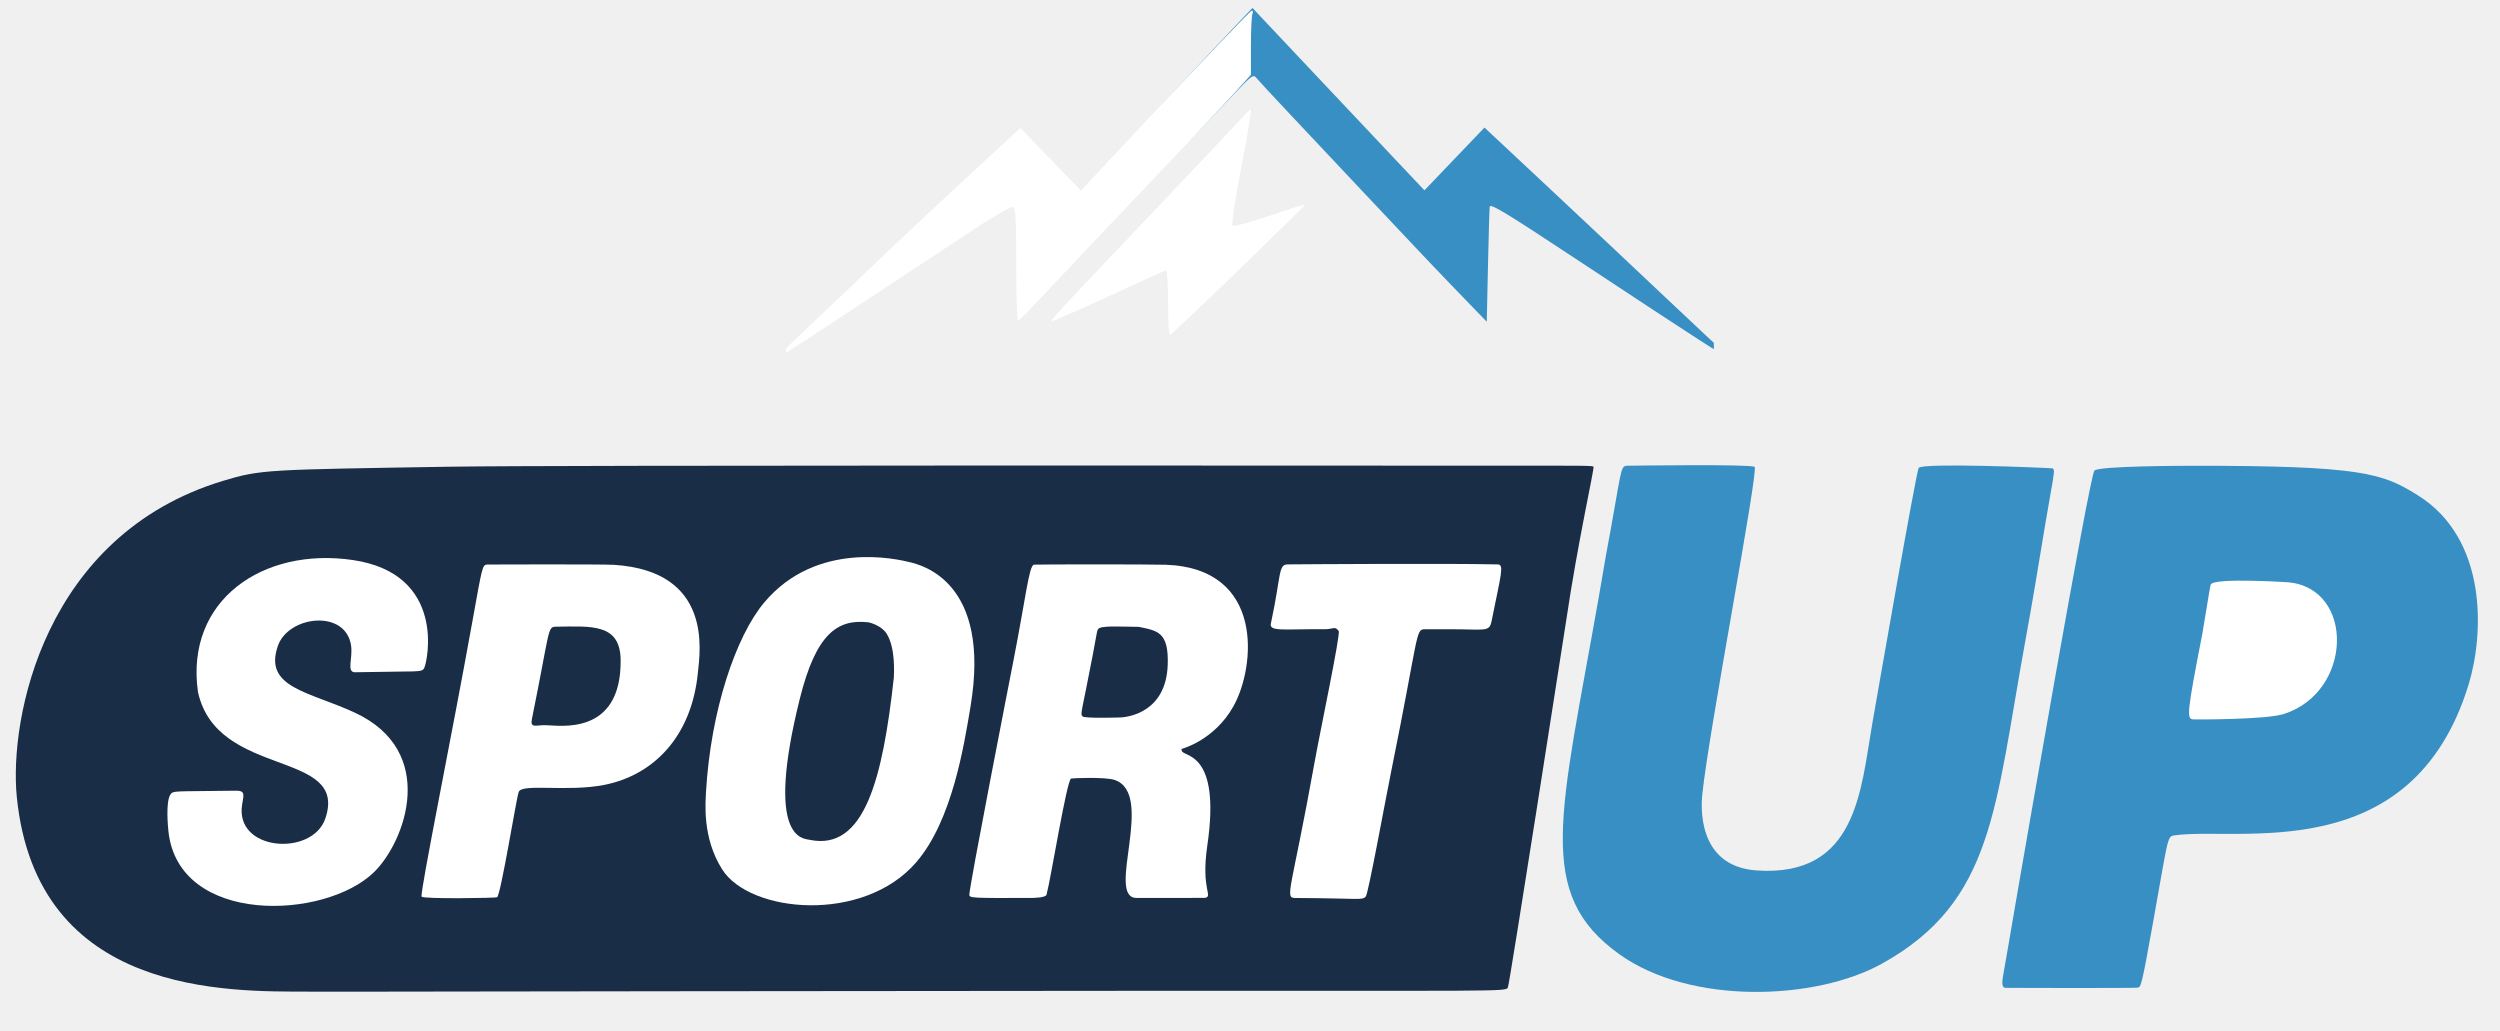
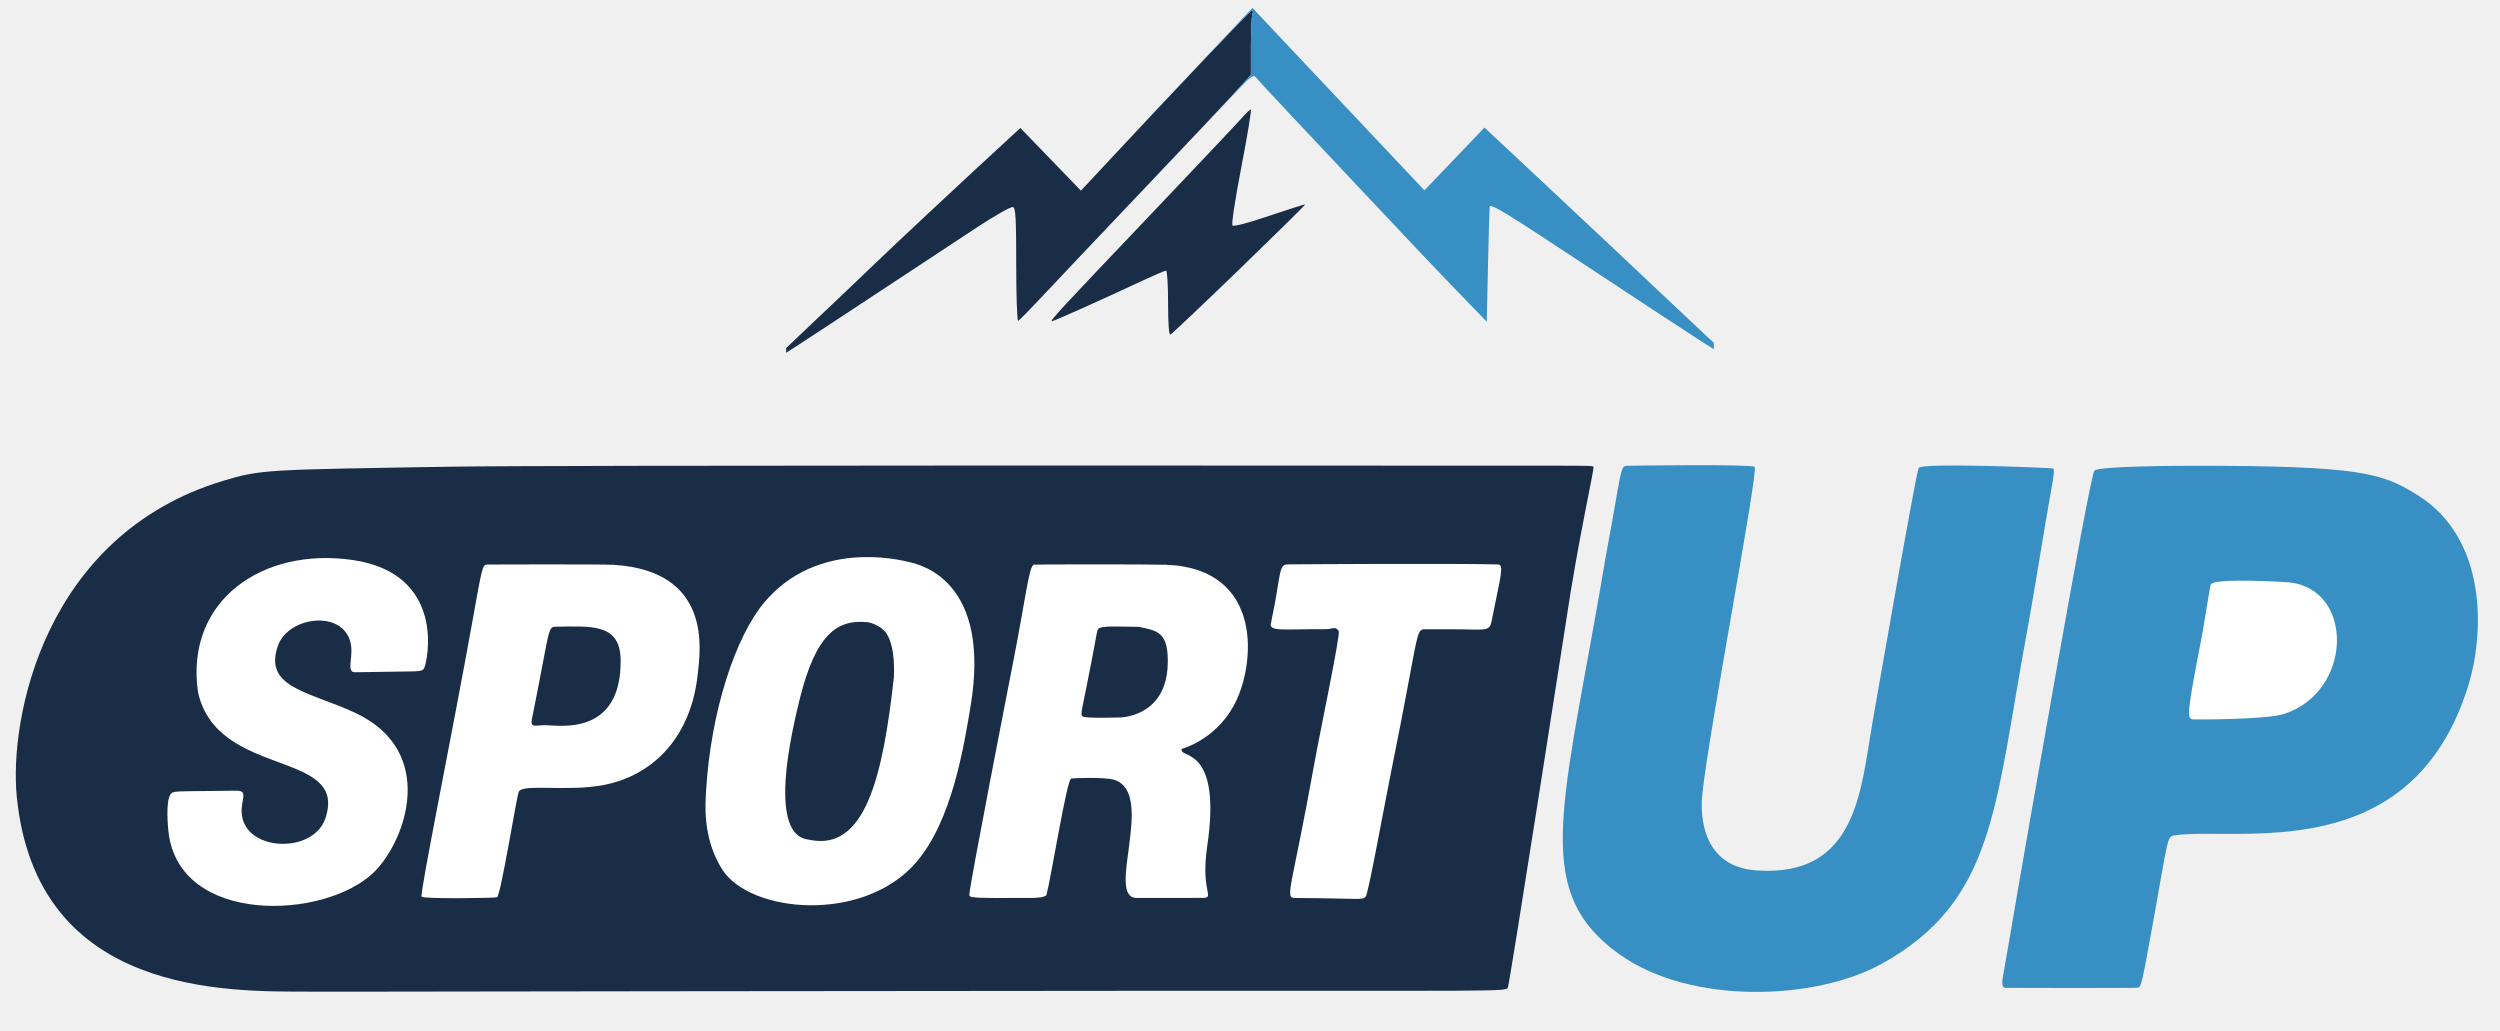
<svg xmlns="http://www.w3.org/2000/svg" viewBox="0 -176.9 1024 421.9">
  <svg x="322.0" y="-176.9" width="380" height="162.86" viewBox="1000 85 1680 720" overflow="hidden">
    <defs>
      <clipPath id="mtnClip">
        <rect x="1000" y="85" width="1680" height="720" />
      </clipPath>
    </defs>
    <g clip-path="url(#mtnClip)">
-       <path d="M2215.917,1492.708c-3.5,6.917 -48.208,7.25 -856.708,6.708c-469.125,-0.292 -868.292,-2.042 -887.042,-3.833c-39.75,-3.875 -106.375,-20.792 -130.708,-33.167c-105.333,-53.75 -154.25,-138.958 -148.25,-258.25c8.583,-170.042 102.417,-303.625 250.542,-356.583c10.042,-3.583 17.875,-6.667 25.792,-9.375c51.5,-17.458 108.875,-17.458 820,-17.375l1036.125,0c0,0 -11.072,6.146 -51.583,283.333c-56.896,389.296 -56.125,384.542 -58.167,388.542Zm-481.375,-110.083l-2.458,22.167l157.917,-1.583c149.833,-1.458 159.333,-2.042 185.875,-10.833c45.958,-15.25 84.708,-51.5 95.583,-89.417c7.542,-26.292 6.667,-64.667 -2.042,-87.292c-8.708,-22.708 -32.25,-44.875 -59.5,-56.083c-10.042,-4.125 -18.208,-8.542 -18.25,-9.792c0,-1.25 6.083,-4.542 13.542,-7.333c27.958,-10.417 51.792,-32.458 65.708,-60.75c12.25,-24.875 13.208,-29.75 11.792,-60.292c-1.292,-28.958 -3.125,-35.542 -14.167,-51.292c-6.958,-9.917 -20.417,-22.333 -29.917,-27.583c-33.167,-18.333 -63.917,-21.542 -206.333,-21.625c-72.75,-0.042 -132.292,1.417 -132.292,3.292c0,1.833 -14.167,100.75 -31.5,219.792c-17.333,119.042 -32.625,226.417 -33.958,238.625Zm271.542,-82.625c-8.583,4.375 -29.042,6.667 -67.542,7.625c-51.041,1.25 -55.208,0.792 -55.208,-6.208c0,-4.125 3.208,-28.875 7.083,-54.917l7.083,-47.417l54.375,1.708c59,1.833 69.458,5 79.333,24.125c13.625,26.375 1.917,61.417 -25.125,75.083Zm13.125,-198.792c-8.25,4.75 -85.292,10.792 -99.958,7.875c-7.958,-1.583 -8.125,-10.167 -1.208,-57l4.917,-33.333l50.75,-1.167c47,-1.083 51.333,-0.542 58.875,7.583c19.417,20.833 12.292,61.333 -13.375,76.042Zm-661.792,304.833c13.542,3.25 47.375,5.917 78.375,6.125c102.5,0.625 163.958,-25.375 204.958,-86.792c21.667,-32.458 30.958,-68.542 46.708,-181.625c11.833,-85.125 26.5,-184.458 31.208,-211.542l2,-11.583l-143.458,2.292l-13.208,95.833c-29.292,212.792 -32,227.75 -44.875,249.75c-27.917,47.667 -115.833,50.292 -137.708,4.167c-9.542,-20.125 -8.292,-37.292 14.417,-195.917c11.458,-80.042 20.833,-147.833 20.833,-150.708c0,-3.958 -16.708,-5.208 -69.792,-5.167l-69.792,0l-22.417,157.833c-24.792,174.375 -26.25,210.708 -10.125,246.292c16.667,36.75 60.75,68.375 112.875,81.042Zm-533.667,-4.958c1,1.75 78.917,2.667 173.208,2.083l171.375,-1.083l4.875,-33.333c2.708,-18.333 6.292,-42.25 8,-53.125l3.083,-19.792l-102.583,0c-83.25,0 -102.542,-1.042 -102.542,-5.625c0,-3.083 7.458,-57 16.583,-119.792c9.083,-62.792 20.375,-140.417 25.042,-172.5c4.625,-32.083 9.417,-62.542 10.583,-67.708l2.125,-9.375l-141.167,0l-2.375,11.458c-1.292,6.292 -12.708,83.667 -25.375,171.875c-12.708,88.208 -27.458,190.417 -32.833,227.083c-5.375,36.667 -8.958,68.083 -8,69.833Zm-250.833,9.083c17.958,4.083 113.958,-1.167 142.125,-7.792l29.625,-6.958l6.958,-44.583c3.792,-24.5 7.958,-50.917 9.208,-58.708c2.125,-13.167 1.625,-13.917 -7.417,-11.25c-58.75,17.125 -77.458,20.083 -114.5,18.167c-84.167,-4.417 -126,-48.458 -121.417,-127.75c3.959,-68.542 48.75,-124.292 115.542,-143.833c40.625,-11.875 107.792,-6.667 150.625,11.708c5.5,2.375 8.083,-5.583 16.333,-50.458c5.375,-29.292 9.792,-54.25 9.875,-55.375c0.25,-6.375 -59.75,-17.458 -105.708,-19.5c-108.458,-4.792 -186.167,22.5 -252.208,88.583c-63.25,63.333 -93.5,160.292 -77.042,247.083c10.917,57.5 50.958,106.5 109.333,133.625c18.958,8.833 44.833,18.083 57.417,20.583c12.583,2.5 26.667,5.417 31.25,6.458Zm587.5,-791.417c-148.458,97.958 -181.25,119.167 -181.25,117.25c0,-0.792 30.458,-30.167 67.708,-65.25c37.25,-35.083 87.417,-82.792 111.458,-106c37.375,-36.083 147.292,-138.792 239.833,-224.083l25.958,-23.958l54.875,56.792l54.833,56.792l36.208,-38.875c132.625,-142.375 268.542,-285.417 272.458,-286.792c2.875,-0.958 3.625,1.167 1.917,5.583c-1.5,3.917 -2.75,30.333 -2.75,58.708l0,51.583l-28.125,31.083c-15.458,17.083 -91.875,98.125 -169.792,180.042c-77.917,81.958 -159.292,167.917 -180.833,191c-21.583,23.083 -40.792,42.583 -42.708,43.333c-1.958,0.792 -3.542,-44.75 -3.542,-101.167c0,-84.542 -1.042,-102.958 -5.875,-104.833c-3.292,-1.25 -32.5,15.25 -65.625,37.042c-32.875,21.583 -116,76.375 -184.75,121.75Zm660.042,-45.792c-66.333,64.125 -122.458,117.25 -124.708,118c-2.542,0.875 -4.083,-20.667 -4.083,-57.292c0,-32.25 -1.625,-58.667 -3.625,-58.667c-1.958,0 -21.167,8.208 -42.708,18.25c-76.125,35.583 -160.583,73.417 -163.833,73.417c-4.792,0 12.208,-18.375 179.125,-193.75c82.917,-87.083 156.792,-165.375 164.25,-173.958c7.417,-8.583 14.833,-15.625 16.542,-15.625c1.667,0 -5.917,46.417 -16.875,103.125c-11.833,61.25 -18.375,104.667 -16.167,106.917c2.25,2.25 29.25,-4.875 67.125,-17.75c34.833,-11.792 63.833,-21 64.458,-20.417c0.583,0.625 -53.208,53.583 -119.5,117.75Z" fill="#FFFFFF" />
+       <path d="M2215.917,1492.708c-3.5,6.917 -48.208,7.25 -856.708,6.708c-469.125,-0.292 -868.292,-2.042 -887.042,-3.833c-39.75,-3.875 -106.375,-20.792 -130.708,-33.167c-105.333,-53.75 -154.25,-138.958 -148.25,-258.25c8.583,-170.042 102.417,-303.625 250.542,-356.583c10.042,-3.583 17.875,-6.667 25.792,-9.375c51.5,-17.458 108.875,-17.458 820,-17.375l1036.125,0c0,0 -11.072,6.146 -51.583,283.333c-56.896,389.296 -56.125,384.542 -58.167,388.542Zm-481.375,-110.083l-2.458,22.167l157.917,-1.583c149.833,-1.458 159.333,-2.042 185.875,-10.833c45.958,-15.25 84.708,-51.5 95.583,-89.417c7.542,-26.292 6.667,-64.667 -2.042,-87.292c-8.708,-22.708 -32.25,-44.875 -59.5,-56.083c-10.042,-4.125 -18.208,-8.542 -18.25,-9.792c0,-1.25 6.083,-4.542 13.542,-7.333c27.958,-10.417 51.792,-32.458 65.708,-60.75c12.25,-24.875 13.208,-29.75 11.792,-60.292c-1.292,-28.958 -3.125,-35.542 -14.167,-51.292c-6.958,-9.917 -20.417,-22.333 -29.917,-27.583c-33.167,-18.333 -63.917,-21.542 -206.333,-21.625c-72.75,-0.042 -132.292,1.417 -132.292,3.292c0,1.833 -14.167,100.75 -31.5,219.792c-17.333,119.042 -32.625,226.417 -33.958,238.625Zm271.542,-82.625c-8.583,4.375 -29.042,6.667 -67.542,7.625c-51.041,1.25 -55.208,0.792 -55.208,-6.208c0,-4.125 3.208,-28.875 7.083,-54.917l7.083,-47.417l54.375,1.708c59,1.833 69.458,5 79.333,24.125c13.625,26.375 1.917,61.417 -25.125,75.083Zm13.125,-198.792c-8.25,4.75 -85.292,10.792 -99.958,7.875c-7.958,-1.583 -8.125,-10.167 -1.208,-57l4.917,-33.333l50.75,-1.167c47,-1.083 51.333,-0.542 58.875,7.583c19.417,20.833 12.292,61.333 -13.375,76.042Zm-661.792,304.833c13.542,3.25 47.375,5.917 78.375,6.125c102.5,0.625 163.958,-25.375 204.958,-86.792c21.667,-32.458 30.958,-68.542 46.708,-181.625c11.833,-85.125 26.5,-184.458 31.208,-211.542l2,-11.583l-143.458,2.292l-13.208,95.833c-29.292,212.792 -32,227.75 -44.875,249.75c-27.917,47.667 -115.833,50.292 -137.708,4.167c-9.542,-20.125 -8.292,-37.292 14.417,-195.917c11.458,-80.042 20.833,-147.833 20.833,-150.708c0,-3.958 -16.708,-5.208 -69.792,-5.167l-69.792,0l-22.417,157.833c-24.792,174.375 -26.25,210.708 -10.125,246.292c16.667,36.75 60.75,68.375 112.875,81.042Zm-533.667,-4.958c1,1.75 78.917,2.667 173.208,2.083l171.375,-1.083l4.875,-33.333c2.708,-18.333 6.292,-42.25 8,-53.125l3.083,-19.792l-102.583,0c-83.25,0 -102.542,-1.042 -102.542,-5.625c0,-3.083 7.458,-57 16.583,-119.792c9.083,-62.792 20.375,-140.417 25.042,-172.5c4.625,-32.083 9.417,-62.542 10.583,-67.708l2.125,-9.375l-141.167,0l-2.375,11.458c-1.292,6.292 -12.708,83.667 -25.375,171.875c-12.708,88.208 -27.458,190.417 -32.833,227.083c-5.375,36.667 -8.958,68.083 -8,69.833Zm-250.833,9.083c17.958,4.083 113.958,-1.167 142.125,-7.792l29.625,-6.958l6.958,-44.583c3.792,-24.5 7.958,-50.917 9.208,-58.708c2.125,-13.167 1.625,-13.917 -7.417,-11.25c-58.75,17.125 -77.458,20.083 -114.5,18.167c-84.167,-4.417 -126,-48.458 -121.417,-127.75c3.959,-68.542 48.75,-124.292 115.542,-143.833c40.625,-11.875 107.792,-6.667 150.625,11.708c5.5,2.375 8.083,-5.583 16.333,-50.458c5.375,-29.292 9.792,-54.25 9.875,-55.375c0.25,-6.375 -59.75,-17.458 -105.708,-19.5c-108.458,-4.792 -186.167,22.5 -252.208,88.583c-63.25,63.333 -93.5,160.292 -77.042,247.083c10.917,57.5 50.958,106.5 109.333,133.625c18.958,8.833 44.833,18.083 57.417,20.583c12.583,2.5 26.667,5.417 31.25,6.458Zm587.5,-791.417c-148.458,97.958 -181.25,119.167 -181.25,117.25c0,-0.792 30.458,-30.167 67.708,-65.25c37.25,-35.083 87.417,-82.792 111.458,-106c37.375,-36.083 147.292,-138.792 239.833,-224.083l25.958,-23.958l54.875,56.792l54.833,56.792l36.208,-38.875c132.625,-142.375 268.542,-285.417 272.458,-286.792c2.875,-0.958 3.625,1.167 1.917,5.583c-1.5,3.917 -2.75,30.333 -2.75,58.708l0,51.583l-28.125,31.083c-15.458,17.083 -91.875,98.125 -169.792,180.042c-77.917,81.958 -159.292,167.917 -180.833,191c-21.583,23.083 -40.792,42.583 -42.708,43.333c-1.958,0.792 -3.542,-44.75 -3.542,-101.167c0,-84.542 -1.042,-102.958 -5.875,-104.833c-3.292,-1.25 -32.5,15.25 -65.625,37.042c-32.875,21.583 -116,76.375 -184.75,121.75Zm660.042,-45.792c-66.333,64.125 -122.458,117.25 -124.708,118c-2.542,0.875 -4.083,-20.667 -4.083,-57.292c0,-32.25 -1.625,-58.667 -3.625,-58.667c-1.958,0 -21.167,8.208 -42.708,18.25c-76.125,35.583 -160.583,73.417 -163.833,73.417c-4.792,0 12.208,-18.375 179.125,-193.75c82.917,-87.083 156.792,-165.375 164.25,-173.958c7.417,-8.583 14.833,-15.625 16.542,-15.625c1.667,0 -5.917,46.417 -16.875,103.125c-11.833,61.25 -18.375,104.667 -16.167,106.917c2.25,2.25 29.25,-4.875 67.125,-17.75c34.833,-11.792 63.833,-21 64.458,-20.417c0.583,0.625 -53.208,53.583 -119.5,117.75Z" fill="#1A2D47" />
      <path d="M3054.208,1461.458l-4.958,30.208l-182.583,0l0,-10.125c0,-5.542 10.292,-66 22.875,-134.375c24.875,-135.208 56.167,-306.792 79.25,-434.667c8.042,-44.708 15.5,-83.583 16.542,-86.458c3.083,-8.458 302.583,-7.292 348.583,1.333c104.667,19.667 161.708,85.333 161.875,186.333c0.083,48.417 -9.917,91.25 -31.292,134.25c-33.333,67.167 -74.292,102.333 -148.917,127.917c-37.958,13.042 -39.833,13.25 -133.583,14.958c-66.083,1.208 -95.625,3.167 -96.833,6.5c-2.125,5.833 -24.167,122.542 -30.958,164.125Zm58.542,-327.083l-0.25,11.458l49.792,0c27.375,0 59.167,-2 70.625,-4.458c46.875,-10.083 75.292,-47.792 75.375,-100.125c0.042,-31.917 -9.292,-49.875 -33.208,-63.833c-12.75,-7.458 -21.833,-8.5 -74.792,-8.583l-60.292,-0.083l-13.5,77.083c-7.417,42.375 -13.583,82.25 -13.75,88.542Zm-469.5,349.125c-61.125,16.542 -166.708,14.5 -225.083,-4.417c-46.042,-14.917 -97.458,-55.333 -114.083,-89.708c-29.75,-61.417 -28.583,-96.833 10.458,-320.833c28.625,-164.458 34.125,-195.125 41.792,-234.167l2.667,-13.542l178.667,0l-2.125,9.375c-1.125,5.167 -10.5,59.042 -20.833,119.792c-10.333,60.75 -25.5,148.875 -33.75,195.833c-22.125,126.292 -20.667,150.042 10.75,176.458c17.333,14.625 42.333,20.708 75.375,18.375c52.792,-3.75 90.625,-35.25 105.792,-88.083c5.042,-17.583 68.083,-363.167 75.917,-416.125l2.292,-15.625l91.125,0c56.25,0 91.125,1.542 91.125,4.042c0,4.833 -12.625,76.583 -41.75,237.625c-11.833,65.292 -24.167,133.75 -27.417,152.083c-9.333,52.375 -21.708,93.167 -37.292,122.792c-38.708,73.667 -101.958,124 -183.625,146.125Zm-915.167,-1140.833c42.542,-45 75.833,-80.458 85.458,-91.083l28.125,-31.083l0,-51.583c0,-28.375 1.25,-54.792 2.75,-58.708c1.708,-4.417 0.958,-6.542 -1.917,-5.583c-3,1.042 -81.833,83.5 -177.583,185.375c73.083,-77.917 156.542,-166.708 166.25,-176.75l13.333,-13.833l99.375,105.5c54.667,58.042 124.75,132.333 155.708,165.125l56.292,59.625l108.708,-113.667l112.5,105.208c61.875,57.875 158.25,148.5 214.167,201.375c55.917,52.875 104.667,98.375 108.333,101.042c3.667,2.667 5.709,5.75 4.583,6.833c-2.292,2.167 -47.875,-27.167 -266.417,-171.583c-133.125,-88 -160.833,-104.917 -163.625,-100c-0.458,0.875 -1.875,48.167 -3.125,105.125l-2.25,103.625l-37.792,-39.042c-48.583,-50.167 -99.625,-103.917 -187.458,-197.458c-38.833,-41.333 -96.708,-102.833 -128.625,-136.708c-31.917,-33.833 -60.542,-64.75 -63.625,-68.625c-5.042,-6.333 -8.5,-3.958 -35.708,24.75c-10.333,10.917 -44.375,46.75 -87.458,92.125Z" fill="#388FC3" />
    </g>
  </svg>
  <path d="M596.5,13.841C652.194,13.816 652.455,13.769 652.694,14.317C653.07,15.178 646.269,45.035 641.48,77.498C641.298,78.736 618.333,226.297 617.624,227.587C616.637,229.383 615.945,228.823 459.5,228.944C153.121,229.179 153.141,229.365 126.501,229.275C93.643,229.165 15.005,231.252 6.876,149.459C3.712,117.63 17.873,42.296 91.349,20.057C106.907,15.348 109.177,15.491 184.498,14.261C226.153,13.581 563.54,13.818 596.5,13.841Z" fill="#1A2D47" />
  <path d="M820.844,220.548C821.519,216.697 821.53,216.773 822.603,210.518C823.806,203.494 825.01,196.469 826.213,189.445C828.619,175.535 855.87,18.019 857.869,15.852C859.627,13.947 894.327,13.892 897.501,13.887C967.893,13.777 976.041,17.075 990.254,25.914C1019.247,43.944 1017.344,83.203 1011.165,103.404C988.013,179.099 916.332,161.462 890.473,165.287C887.595,165.713 888.019,166.943 881.777,201.55C877.196,226.946 876.991,227.429 875.538,227.658C874.261,227.86 822.53,227.785 821.454,227.727C819.332,227.611 820.311,223.884 820.844,220.548Z" fill="#388FC3" />
  <path d="M654.879,67.556C655.112,66.196 657.763,50.768 657.804,50.553C664.357,15.572 663.477,13.909 666.511,13.867C670.684,13.809 716.474,13.175 718.669,14.317C720.515,15.277 699.876,122.856 697.261,148.483C696.951,151.529 694.262,177.885 719.489,179.634C760.624,182.486 762.152,146.695 766.879,119.568C768.342,111.173 784.85,16.453 785.882,14.761C787.206,12.591 836.974,14.629 840.379,14.923C842.349,15.093 841.196,16.365 835.787,49.55C835.33,52.354 832.612,69.031 829.77,84.548C816.98,154.375 816.799,192.371 770.71,217.886C743.73,232.821 692.5,234.927 663.209,213.907C628.564,189.046 639.079,157.401 654.879,67.556Z" fill="#388FC3" />
  <path d="M289.176,147.488C291.143,113.891 301.465,83.662 312.985,69.927C334.554,44.214 367.732,52.187 372.54,53.343C377.536,54.544 406.06,61.398 397.524,112.503C394.847,128.526 390.024,159.22 375.272,176.305C353.609,201.395 307.258,197.153 295.844,179.266C287.389,166.017 289.067,151.202 289.176,147.488Z" fill="#FFFFFF" />
  <path d="M483.873,129.903C483.873,130.094 484.038,130.26 484.037,130.45C484.034,133.471 500.336,129.76 494.506,169.501C491.842,187.658 497.028,190.098 493.597,190.866C493.325,190.927 465.831,190.892 465.495,190.891C452.704,190.833 473.497,148.134 456.489,142.543C452.65,141.281 439.183,141.815 438.719,141.997C436.925,142.704 430.51,182.622 428.665,189.558C428.316,190.872 423.004,190.892 422.499,190.894C397.844,190.986 397.077,190.923 397.044,189.574C396.968,186.454 413.654,101.125 415.156,93.444C420.172,67.788 421.445,54.988 423.468,54.387C423.931,54.25 471.234,54.203 477.503,54.423C518.08,55.85 514.278,96.183 505.239,112.351C497.358,126.447 483.999,129.85 483.873,129.903Z" fill="#FFFFFF" />
  <path d="M285.869,98.538C283.29,125.04 267.477,140.649 247.515,144.593C232.366,147.586 213.709,143.876 212.457,147.486C211.413,150.497 205.089,189.969 203.576,190.622C202.822,190.947 173.461,191.391 172.695,190.368C171.85,189.24 185.293,123.337 193.517,77.503C197.52,55.194 197.575,54.553 199.476,54.331C199.71,54.304 247.042,54.172 251.502,54.457C292.013,57.046 286.741,89.902 285.869,98.538Z" fill="#FFFFFF" />
  <path d="M81.091,106.569C75.737,68.9 107.756,47.087 144.502,52.487C182.867,58.125 175.137,93.905 173.779,96.656C172.775,98.689 172.015,97.894 145.501,98.456C141.763,98.535 144.6,92.801 143.792,87.456C141.535,72.534 118.174,75.247 113.833,87.615C107.794,104.819 126.582,106.325 145.262,114.969C179.553,130.837 166.075,167.685 153.266,180.264C133.149,200.017 72.942,202.252 68.971,163.429C68.85,162.248 67.781,151.798 69.757,148.61C70.887,146.787 71.384,147.361 96.516,146.969C100.468,146.908 99.89,148.528 99.207,152.458C95.848,171.772 127.856,174.088 133.237,158.411C143.02,129.91 88.965,142.276 81.091,106.569Z" fill="#FFFFFF" />
  <path d="M594.5,80.844C584.319,80.836 584.384,80.813 583.505,80.835C579.725,80.928 581.165,83.146 569.928,138.586C567.265,151.724 560.423,189.449 559.391,190.39C557.682,191.948 557.3,191.04 530.488,190.915C526.008,190.894 528.995,187.932 538.421,135.487C540.735,122.608 549.146,82.772 548.337,81.594C546.798,79.351 546.187,80.862 542.499,80.829C526.124,80.679 519.808,81.961 520.548,78.507C524.889,58.23 523.492,54.302 527.496,54.274C534.378,54.225 592.468,53.81 613.523,54.286C616.19,54.347 614.784,58.452 610.936,77.582C610.033,82.066 608.266,80.844 594.5,80.844Z" fill="#FFFFFF" />
  <path d="M366.131,100.493C361.582,141.786 354.208,171.837 331.58,167.085C328.848,166.512 313.313,166.909 327.548,109.511C334.185,82.751 342.915,76.663 355.427,77.968C356.607,78.091 361.17,79.471 363.19,82.698C366.932,88.676 366.129,99.296 366.131,100.493Z" fill="#1A2D47" />
  <path d="M902.127,82.446C905.304,63.364 905.221,63.346 905.542,62.517C906.669,59.602 937.481,61.612 937.486,61.613C964.494,64.347 963.713,106.443 935.511,115.538C928.22,117.89 899.77,117.826 898.442,117.759C895.605,117.616 895.609,115.838 902.127,82.446Z" fill="#FFFFFF" />
  <path d="M223.503,120.136C219.484,120.039 217.065,121.563 217.877,117.571C225.196,81.61 224.198,79.847 227.507,79.802C242.309,79.602 254.08,78.387 254.217,93.503C254.503,124.976 228.518,120.14 223.503,120.136Z" fill="#1A2D47" />
  <path d="M466.471,79.863C474.112,81.454 478.782,81.909 478.295,95.486C477.591,115.08 461.818,116.702 459.551,116.935C459.069,116.985 444.36,117.442 443.449,116.555C442.313,115.45 443.062,115.205 447.565,91.513C449.47,81.49 449.273,81.467 449.847,80.717C450.965,79.253 458.935,79.791 466.471,79.863Z" fill="#1A2D47" />
</svg>
